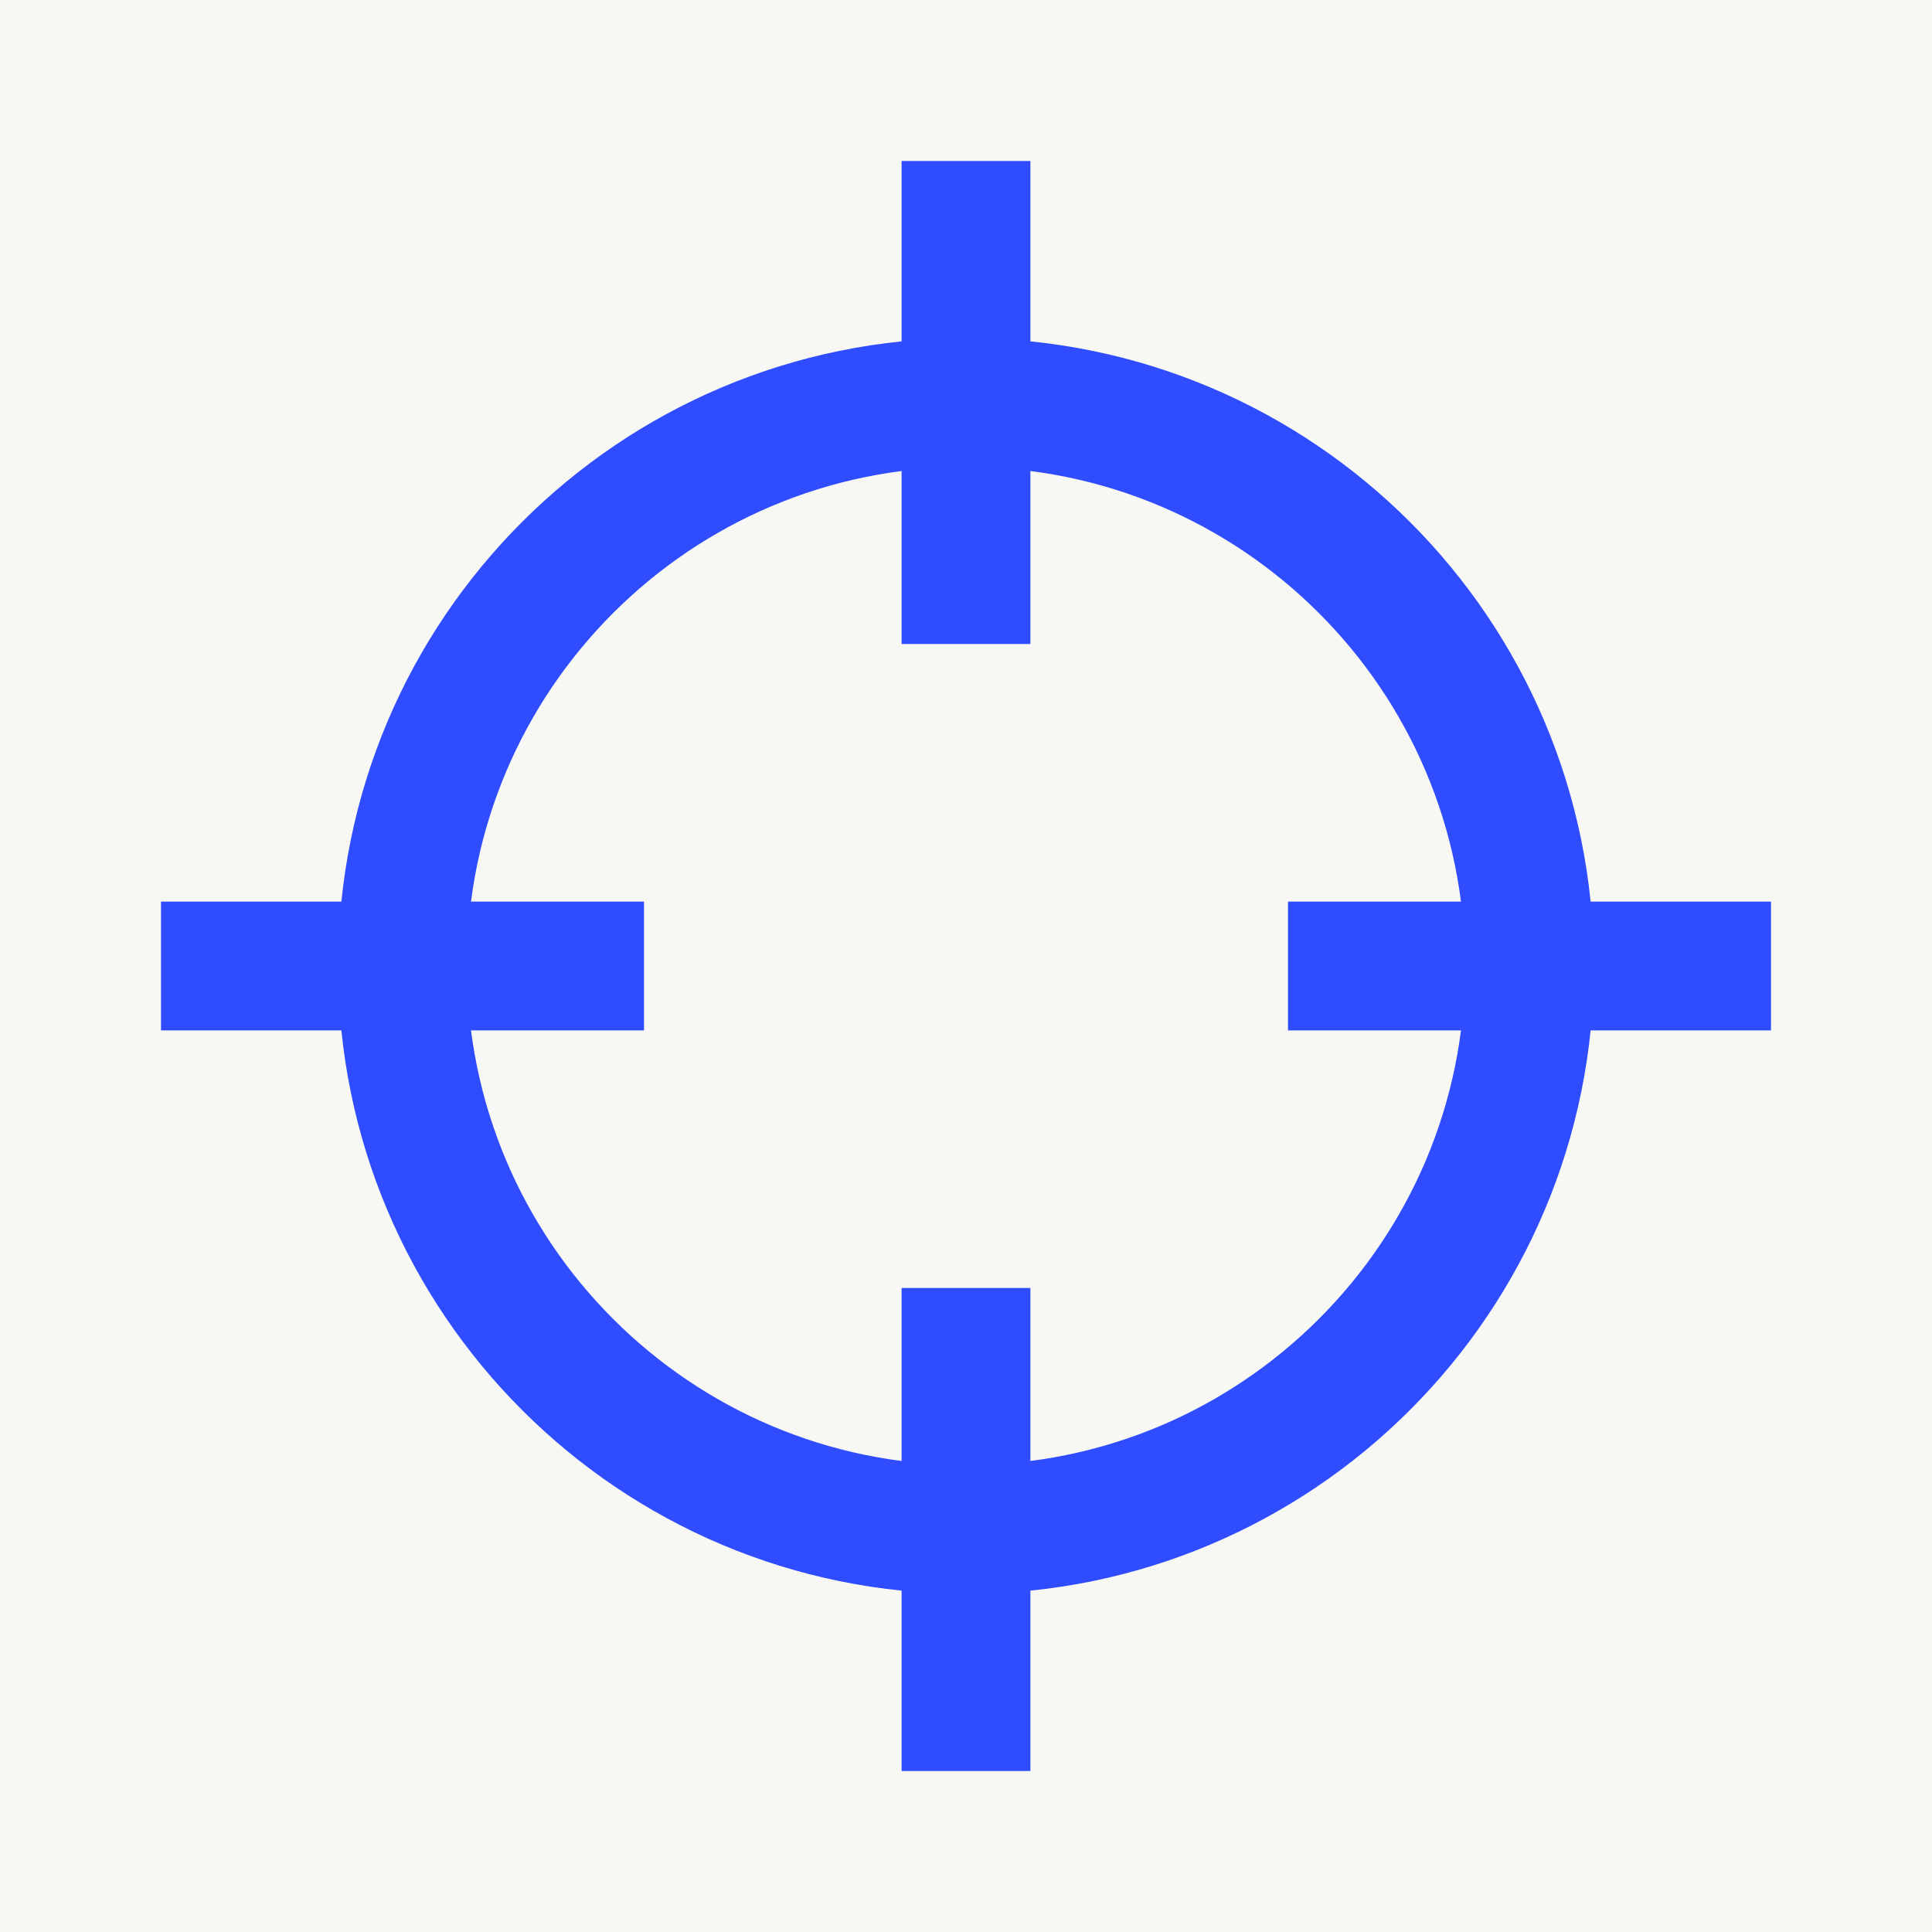
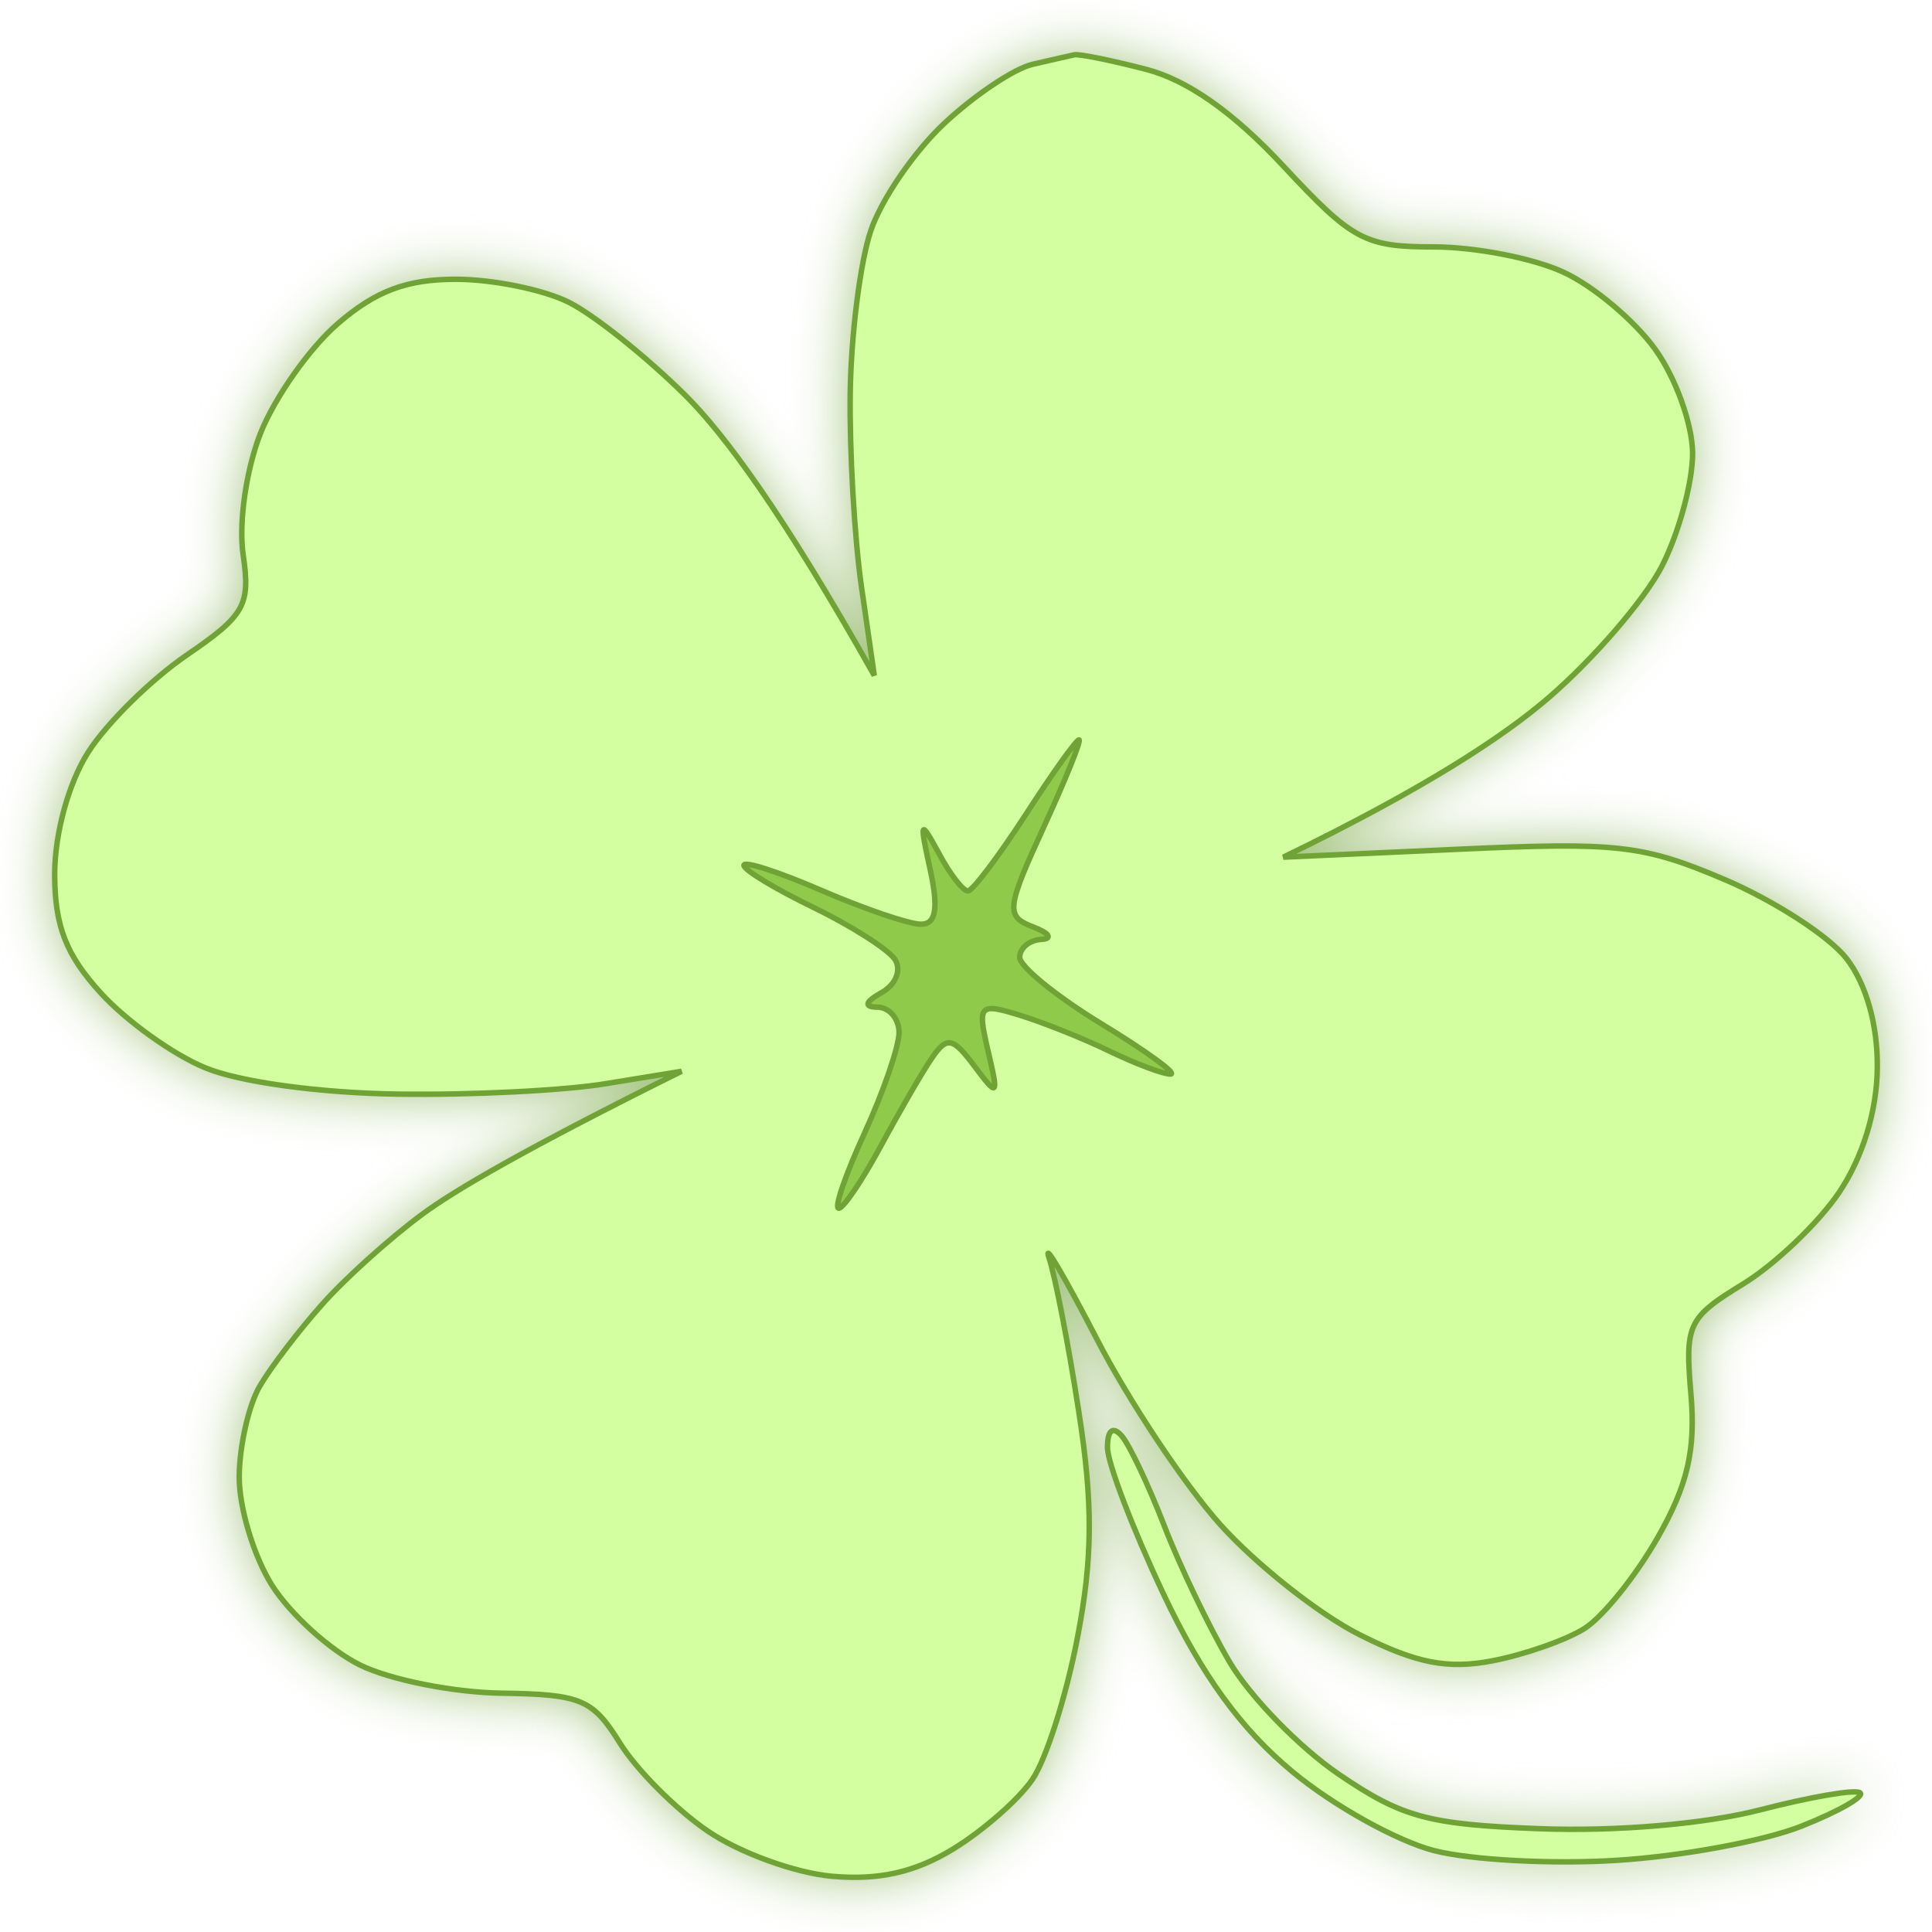
- <svg xmlns="http://www.w3.org/2000/svg" viewBox="0 0 24 24">
-   <rect width="24" height="24" fill="#F7F7F4" />
-   <g stroke="#2F4CFF" stroke-width="1.6" fill="none">
-     <circle cx="12" cy="12" r="7" />
-     <path d="M12 2v6M12 16v6M2 12h6M16 12h6" />
+ <svg xmlns="http://www.w3.org/2000/svg" width="1060" height="1060" viewBox="0 0 1060 1060" fill="none">
+   <g filter="url(#filter0_f_154_234)">
+     <path fill-rule="evenodd" clip-rule="evenodd" d="M589.474 30.053C592.042 29.52 609.56 33.07 628.454 37.951C651.383 43.807 676.606 61.525 704.121 91.105C742 131.836 748.787 135.474 786.666 135.474C809.32 135.474 841.329 141.686 857.747 149.317C874.164 156.86 896.727 175.85 908.008 191.468C919.289 206.997 928.553 232.731 928.644 248.615C928.736 264.499 921.123 292.452 911.768 310.732C902.321 329.012 874.439 361.401 849.859 382.61C825.187 403.907 782.355 432.303 704.121 470.283L800.424 465.935C887.463 461.942 901.496 463.539 946.346 482.618C973.586 494.242 1003.67 513.765 1013.12 525.922C1023.85 539.765 1030.27 562.305 1029.99 585.82C1029.81 609.513 1022.01 634.892 1009.08 654.149C997.707 671.009 973.952 693.637 956.343 704.463C926.076 723.009 924.425 726.47 927.727 764.805C930.387 795.509 925.984 814.765 909.384 843.782C897.369 864.813 879.3 887.264 869.211 893.564C859.123 899.865 836.377 907.851 818.767 911.223C794.279 915.926 777.036 912.554 746.035 896.936C723.656 885.666 689.263 858.424 669.543 836.505C649.916 814.587 619.282 768.621 601.673 734.457C583.971 700.292 572.231 680.326 575.533 690.087C578.835 699.849 586.264 737.829 591.859 774.389C599.747 824.969 599.563 854.786 591.125 898.622C585.072 930.302 573.974 965.265 566.453 976.268C558.933 987.272 539.397 1004.4 522.979 1014.43C502.16 1027.2 482.165 1031.73 456.485 1029.42C436.307 1027.65 405.582 1016.47 388.247 1004.58C370.821 992.685 349.176 970.944 340.096 956.302C325.237 932.343 318.817 929.592 275.435 928.971C248.837 928.616 213.801 921.605 197.384 913.442C180.966 905.278 159.321 885.666 149.232 869.782C139.235 853.898 131.072 826.922 131.256 809.884C131.439 792.846 136.575 770.396 142.72 760.191C148.774 749.897 164.09 729.842 176.747 715.644C189.313 701.446 214.168 679.084 231.778 666.128C249.387 653.084 288.642 630.1 373.939 587.772L332.666 594.516C309.921 598.332 258.376 600.906 218.02 600.284C175.372 599.663 131.164 593.629 112.545 585.82C94.844 578.544 69.072 559.997 55.222 544.734C36.145 523.792 30 507.908 30 479.334C30.092 457.239 37.612 429.641 48.343 412.781C58.432 396.897 82.737 372.937 102.273 359.538C134.466 337.531 137.492 332.118 133.365 304.076C130.889 286.684 135.108 257.4 142.995 237.523C150.791 218 169.777 191.024 185.277 177.624C206.097 159.611 223.065 153.221 250.121 153.221C270.299 153.221 298.181 158.901 312.03 165.822C325.879 172.744 354.679 195.727 375.957 216.847C397.235 237.966 429.336 281.182 479.689 370.63L472.627 321.824C468.775 294.936 466.023 247.106 466.482 215.338C466.94 183.57 471.985 143.638 477.763 126.6C483.449 109.562 501.701 82.941 518.21 67.589C534.719 52.149 556.456 37.596 566.545 35.288C576.634 32.981 586.906 30.585 589.474 30.053V30.053ZM615.339 787.699C619.649 792.58 630.013 814.587 638.543 836.505C646.981 858.513 663.123 892.233 674.404 911.489C685.686 930.745 712.834 958.698 734.754 973.606C769.332 997.122 783.639 1001.03 844.815 1003.33C886.546 1004.93 935.523 1000.76 965.514 993.04C993.305 985.852 1017.98 981.592 1020.54 983.633C1023.11 985.674 1008.62 993.927 988.444 1001.91C968.266 1009.99 922.866 1018.42 887.555 1020.64C852.244 1022.94 806.844 1020.55 786.666 1015.31C766.488 1010.08 731.636 990.732 709.257 972.186C681.008 948.848 659.271 918.943 638.176 874.219C621.484 838.813 607.726 802.874 607.634 794.355C607.543 784.771 610.478 782.198 615.339 787.699Z" fill="#9FC179" />
  </g>
+   <path fill-rule="evenodd" clip-rule="evenodd" d="M589.474 30.053C592.042 29.52 609.56 33.07 628.454 37.951C651.383 43.807 676.606 61.525 704.121 91.105C742 131.836 748.787 135.474 786.666 135.474C809.32 135.474 841.329 141.686 857.747 149.317C874.164 156.86 896.727 175.85 908.008 191.468C919.289 206.997 928.552 232.731 928.644 248.615C928.736 264.499 921.123 292.452 911.768 310.732C902.321 329.012 874.439 361.401 849.859 382.61C825.187 403.907 782.355 432.303 704.121 470.283L800.424 465.935C887.463 461.942 901.496 463.539 946.346 482.618C973.585 494.242 1003.67 513.765 1013.12 525.922C1023.85 539.765 1030.27 562.305 1029.99 585.82C1029.81 609.513 1022.01 634.892 1009.08 654.149C997.707 671.009 973.952 693.637 956.343 704.463C926.076 723.009 924.425 726.47 927.727 764.805C930.387 795.508 925.984 814.765 909.384 843.782C897.369 864.813 879.3 887.264 869.211 893.564C859.123 899.864 836.377 907.851 818.767 911.223C794.279 915.926 777.036 912.554 746.035 896.936C723.656 885.666 689.263 858.424 669.543 836.505C649.916 814.587 619.282 768.621 601.673 734.457C583.971 700.292 572.231 680.326 575.533 690.087C578.835 699.849 586.264 737.829 591.859 774.389C599.747 824.969 599.563 854.786 591.125 898.622C585.072 930.302 573.974 965.265 566.453 976.268C558.933 987.272 539.397 1004.4 522.979 1014.43C502.16 1027.2 482.165 1031.73 456.484 1029.42C436.307 1027.65 405.582 1016.47 388.247 1004.58C370.821 992.685 349.176 970.944 340.096 956.302C325.237 932.343 318.817 929.592 275.435 928.971C248.837 928.616 213.801 921.605 197.384 913.441C180.966 905.278 159.321 885.667 149.232 869.782C139.235 853.898 131.072 826.922 131.256 809.884C131.439 792.846 136.575 770.395 142.72 760.191C148.774 749.897 164.09 729.842 176.747 715.644C189.313 701.446 214.168 679.084 231.778 666.128C249.387 653.084 288.642 630.1 373.939 587.772L332.666 594.516C309.921 598.332 258.376 600.906 218.02 600.284C175.372 599.663 131.164 593.629 112.545 585.82C94.844 578.544 69.072 559.997 55.222 544.734C36.145 523.792 30 507.908 30 479.334C30.092 457.238 37.612 429.641 48.343 412.781C58.432 396.897 82.737 372.937 102.273 359.538C134.466 337.531 137.492 332.118 133.365 304.076C130.889 286.684 135.108 257.4 142.995 237.523C150.791 218 169.777 191.024 185.277 177.624C206.097 159.611 223.064 153.221 250.121 153.221C270.299 153.221 298.181 158.901 312.03 165.822C325.879 172.744 354.679 195.727 375.957 216.847C397.235 237.966 429.336 281.182 479.689 370.63L472.627 321.824C468.775 294.936 466.023 247.106 466.482 215.338C466.94 183.57 471.985 143.638 477.763 126.6C483.449 109.562 501.701 82.941 518.21 67.589C534.719 52.149 556.456 37.596 566.545 35.288C576.634 32.981 586.906 30.585 589.474 30.053ZM615.339 787.699C619.649 792.58 630.013 814.587 638.543 836.505C646.981 858.513 663.123 892.233 674.404 911.489C685.686 930.745 712.834 958.698 734.754 973.606C769.332 997.122 783.639 1001.03 844.815 1003.33C886.546 1004.93 935.523 1000.76 965.514 993.04C993.305 985.852 1017.98 981.592 1020.54 983.633C1023.11 985.674 1008.62 993.927 988.444 1001.91C968.266 1009.99 922.866 1018.42 887.555 1020.64C852.244 1022.94 806.844 1020.55 786.666 1015.31C766.488 1010.08 731.636 990.732 709.257 972.186C681.008 948.848 659.271 918.943 638.176 874.219C621.484 838.813 607.726 802.874 607.634 794.355C607.543 784.771 610.478 782.198 615.339 787.699Z" fill="#D3FFA0" stroke="#70A336" stroke-width="3" />
+   <path d="M562.582 447.227C547.83 469.896 533.74 488.618 531.092 488.801C528.444 488.985 521.257 479.715 515.111 468.152C504.803 449.246 504.425 450.072 510.383 477.238C515.016 498.621 513.503 507.248 505.087 507.065C498.562 506.973 474.07 498.621 450.713 488.526C427.356 478.431 408.16 472.19 408.16 474.76C408.16 477.329 425.181 487.608 445.985 497.703C466.789 507.799 487.025 520.647 490.903 526.246C494.78 531.844 491.659 540.104 483.81 544.509C474.543 549.771 473.755 552.463 481.446 552.585C487.971 552.677 493.267 558.918 493.267 566.535C493.267 574.06 484.756 598.932 474.354 621.6C463.952 644.269 457.522 662.899 460.169 662.899C462.817 662.899 473.219 647.389 483.432 628.483C493.645 609.578 506.222 587.827 511.423 580.301C519.555 568.462 522.77 569.105 534.591 584.89C547.546 602.235 548.019 601.685 542.061 576.447C536.198 551.208 537.144 550.107 559.461 556.99C572.511 561.028 594.828 569.931 609.107 576.905C623.386 583.789 638.327 589.387 642.204 589.295C646.081 589.203 629.06 576.814 604.379 561.763C579.698 546.711 559.461 530.284 559.461 525.236C559.461 520.188 564.757 515.783 571.281 515.416C577.806 515.049 575.726 511.929 566.742 508.533C551.707 502.751 552.085 498.621 572.511 454.11C584.709 427.587 593.409 405.928 591.991 405.928C590.478 405.928 577.239 424.467 562.582 447.227Z" fill="#8FCA4A" stroke="#70A336" stroke-width="3" />
+   <defs>
+     <filter id="filter0_f_154_234" x="0" y="0" width="1060" height="1060" filterUnits="userSpaceOnUse" color-interpolation-filters="sRGB">
+       <feFlood flood-opacity="0" result="BackgroundImageFix" />
+       <feBlend mode="normal" in="SourceGraphic" in2="BackgroundImageFix" result="shape" />
+       <feGaussianBlur stdDeviation="15" result="effect1_foregroundBlur_154_234" />
+     </filter>
+   </defs>
</svg>
